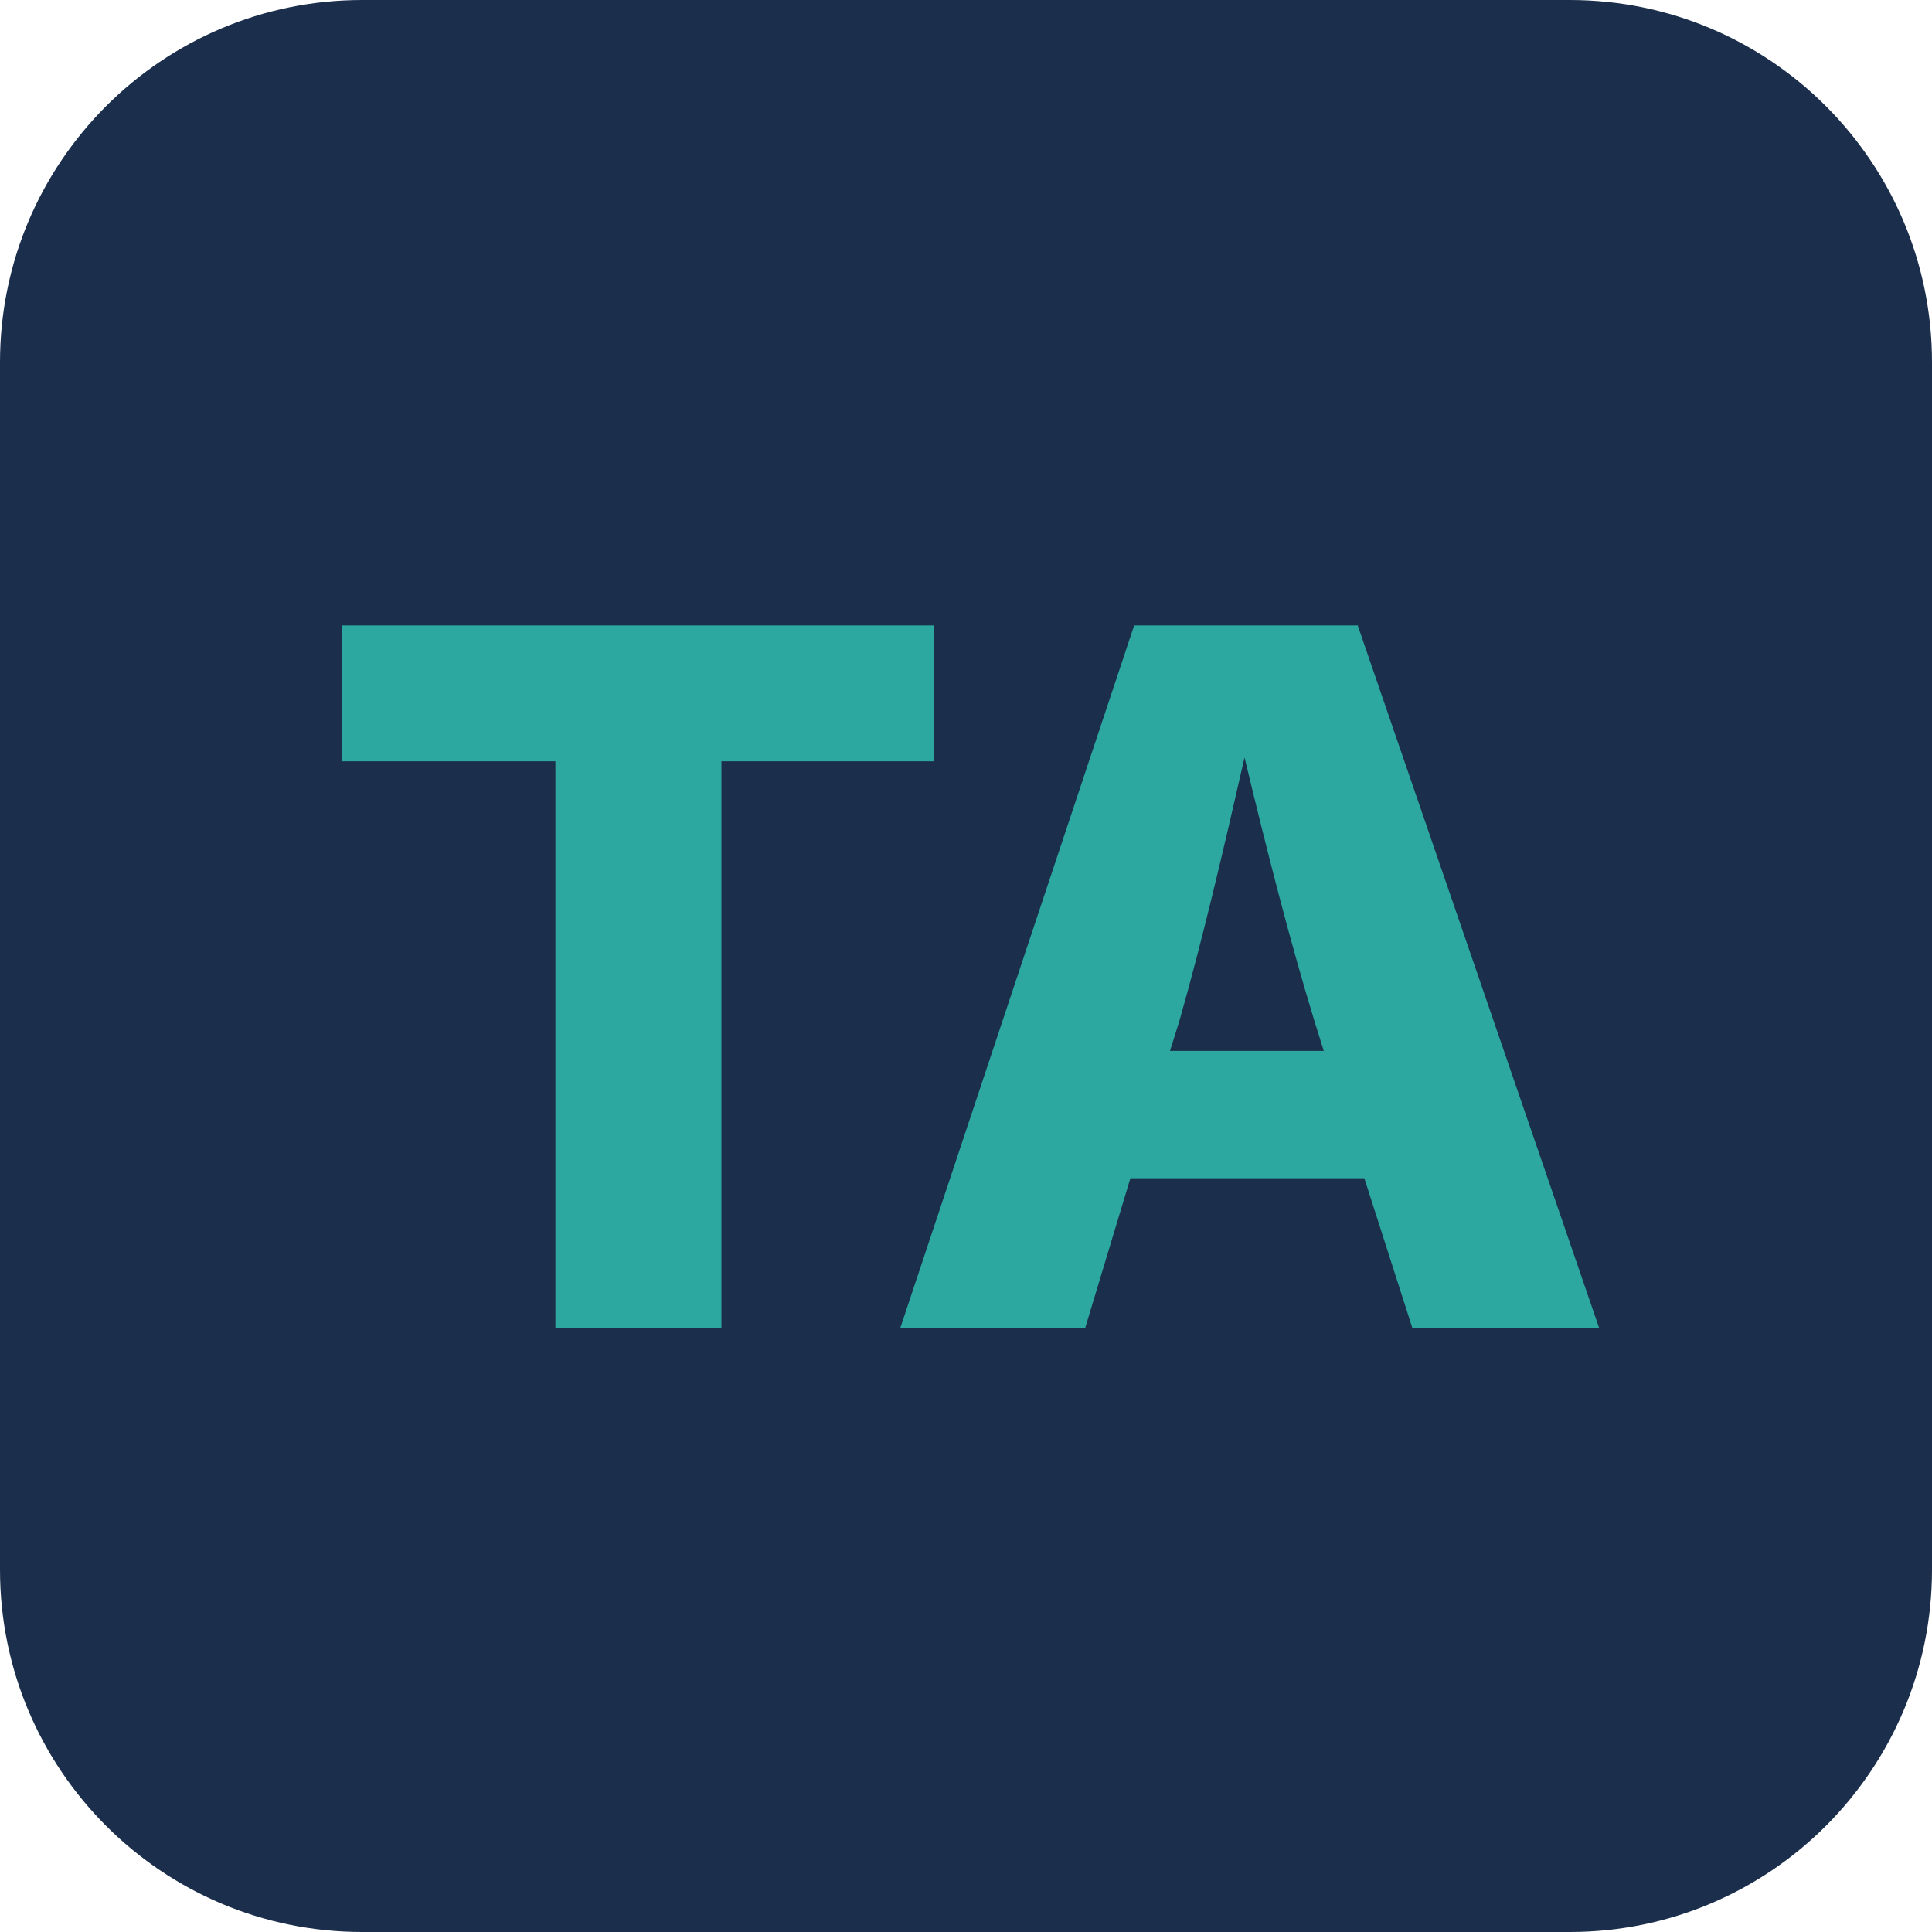
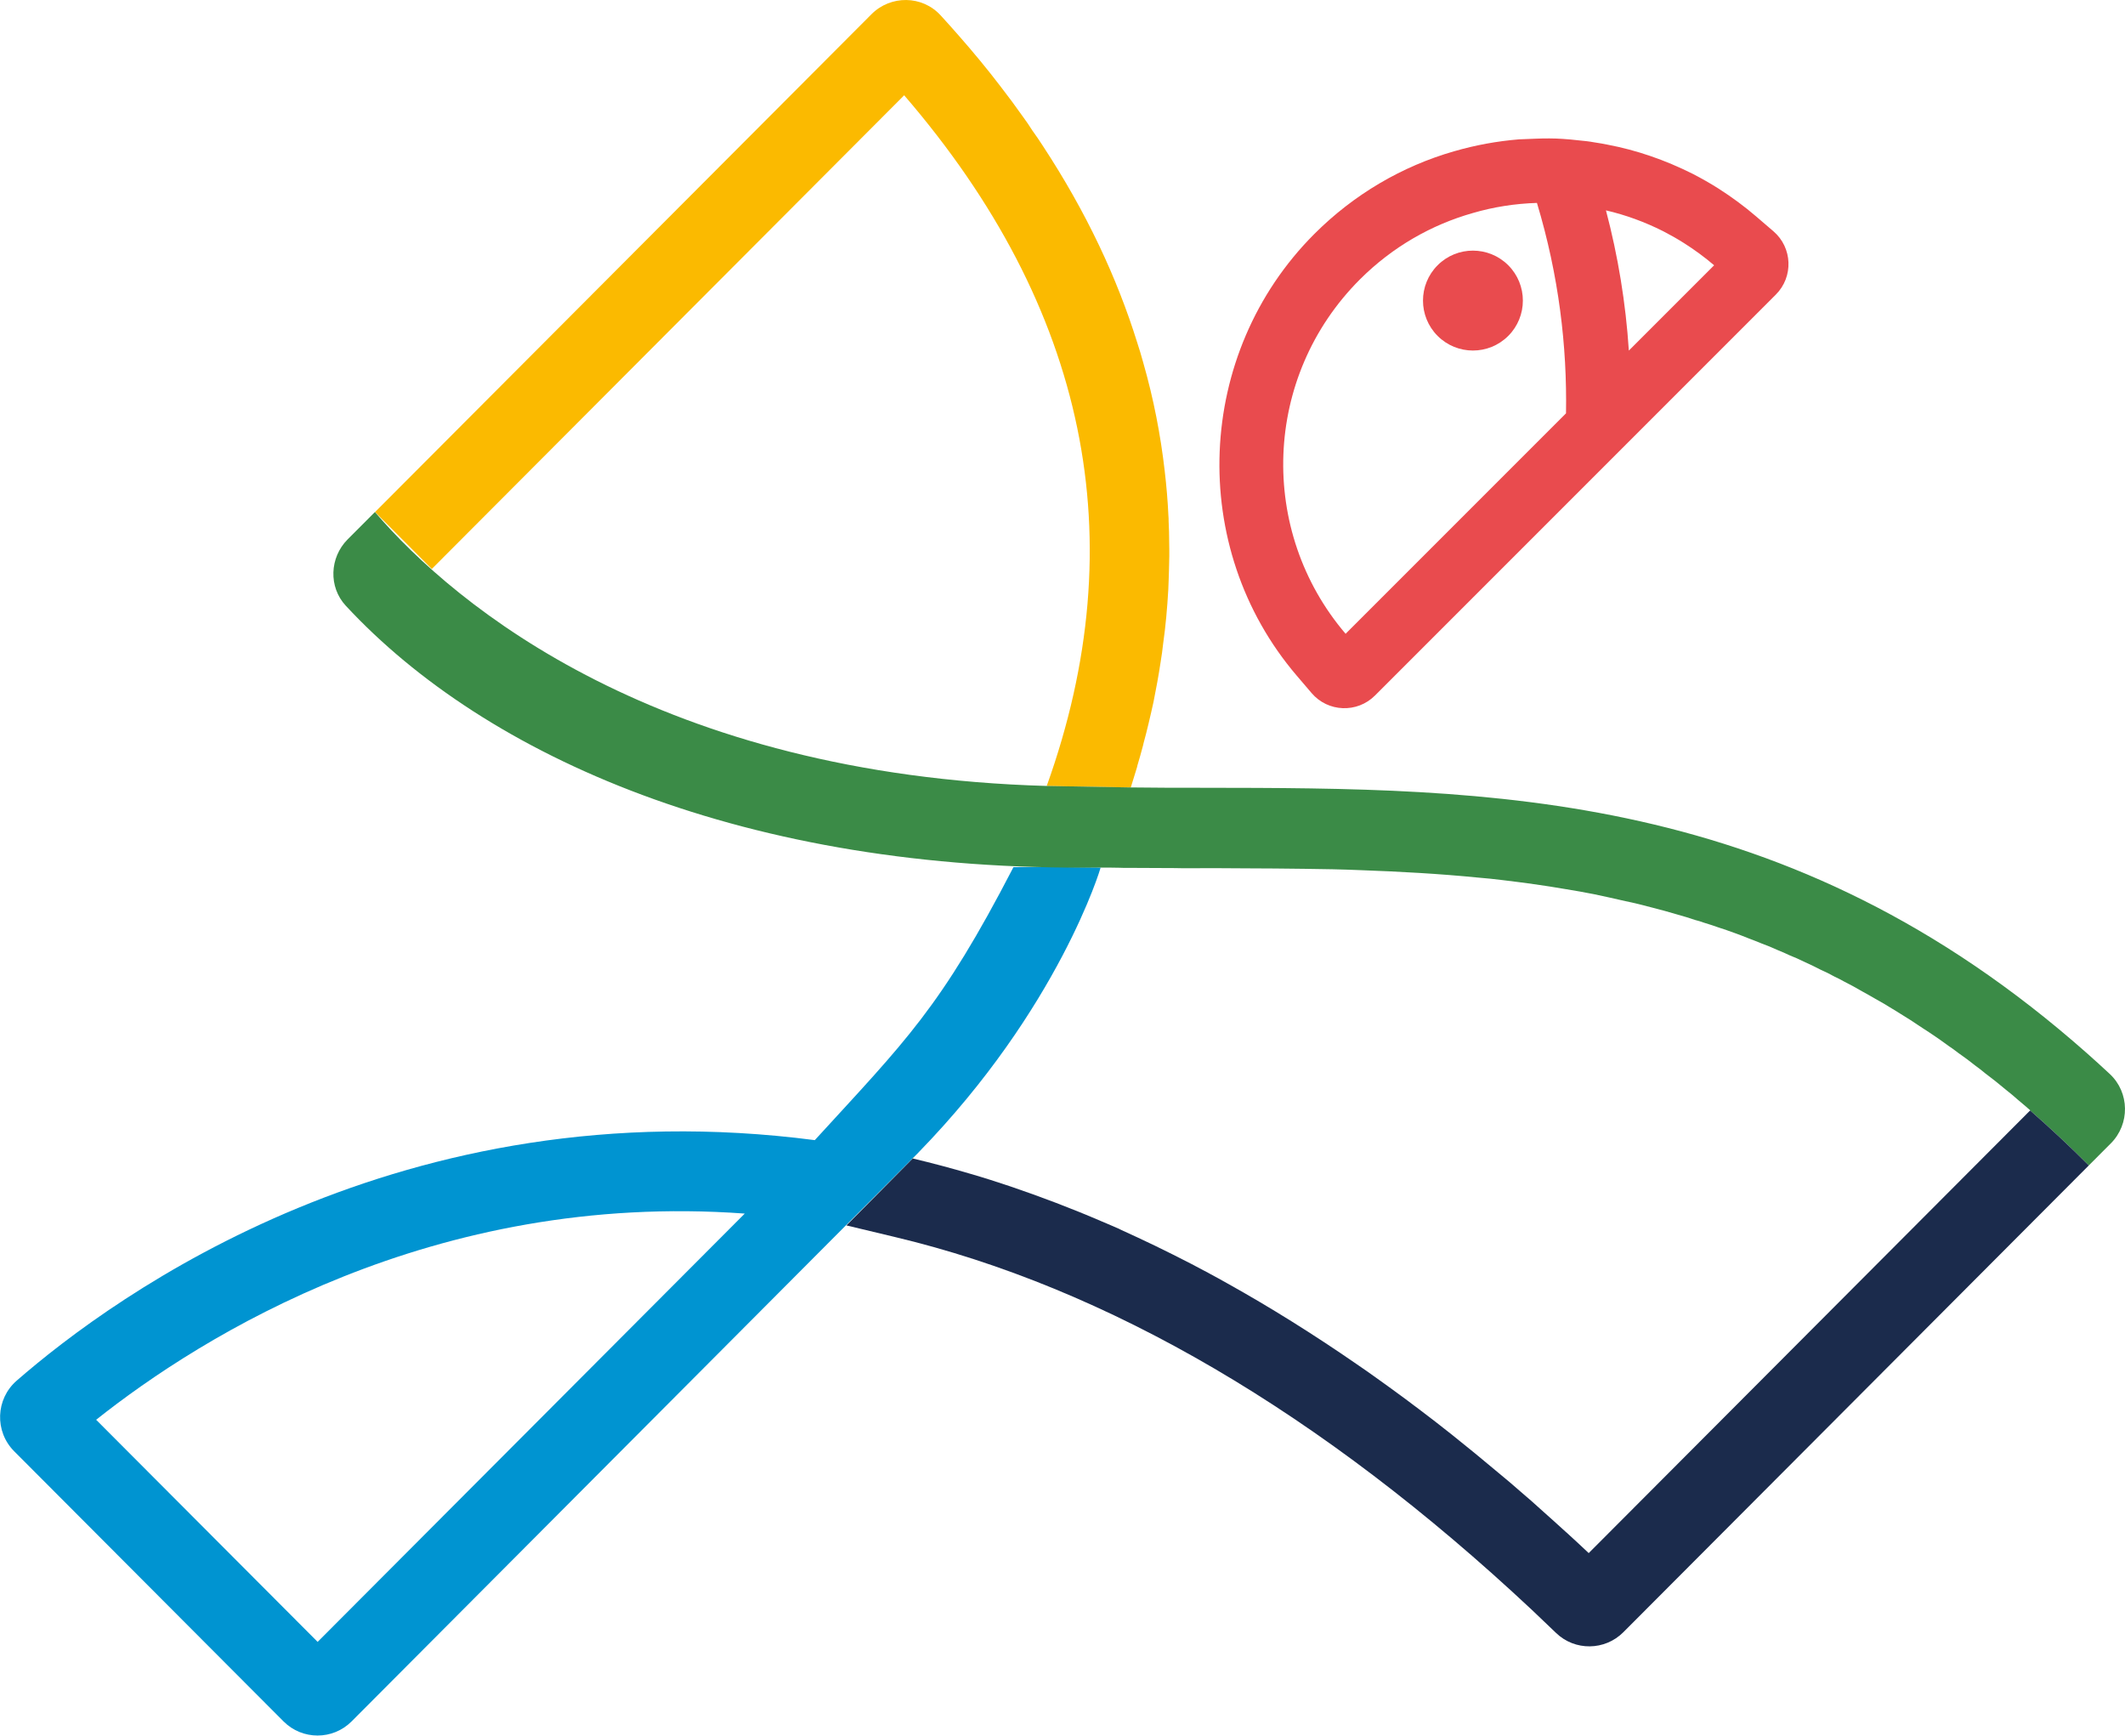
- <svg xmlns="http://www.w3.org/2000/svg" viewBox="0 0 32 32">
-   <rect width="32" height="32" rx="6" fill="#1B2E4B" />
-   <text x="16" y="22" font-family="Plus Jakarta Sans, Inter, system-ui, sans-serif" font-size="16" font-weight="800" text-anchor="middle" fill="#2CA8A0">TA</text>
+ <svg xmlns="http://www.w3.org/2000/svg" version="1.1" viewBox="170.27 92.92 501.49 409.51">
+   <path fill="#e94b4e" d="M509.54,172.18c4.6,4.6,12.07,4.6,16.67,0,4.6-4.6,4.6-12.07,0-16.67s-12.07-4.61-16.67,0c-4.6,4.6-4.6,12.07,0,16.67" />
+   <path fill="#e94b4e" d="M513.45,128.61c5-1.45,10.13-2.39,15.4-2.82h.16l3.76-.15c2.08-.08,4.17-.09,6.25.05,1.26.08,2.56.2,3.82.35,1.24.11,2.44.24,3.63.46,1.21.19,2.37.37,3.2.56,6.83,1.29,13.54,3.6,20.12,6.9,2.12,1.1,4.11,2.23,6.02,3.44,3.14,2.01,6.15,4.22,8.89,6.58l4.09,3.51c4.5,3.86,4.77,10.74.57,14.94l-94.61,94.61c-4.2,4.2-11.1,3.93-14.95-.59l-3.51-4.11c-25.85-30.25-24.02-76.03,4.16-104.22,9.3-9.3,20.63-15.96,32.99-19.51M574.79,155.51c-2.26-1.93-4.65-3.68-7.12-5.24-1.61-1.02-3.22-1.93-4.89-2.79-4.33-2.18-8.84-3.84-13.51-4.92,2.85,10.8,4.67,21.87,5.4,33.08l20.12-20.12ZM487.82,242.47l52.02-52.02c.27-15.85-1.69-32.48-6.85-49.62l-.03-.03c-5.11.16-10.18.94-15.13,2.39-9.75,2.77-18.94,7.98-26.63,15.66-22.95,22.95-24.07,59.38-3.38,83.61" />
+   <path fill="#0094d1" d="M245.23,480.33l-52.27-52.41c24.93-19.79,79.48-54.02,153.07-48.65l-100.8,101.06ZM386.95,364.93c33.26-34.13,43.09-67.26,43.06-67.29l-.03-.03c-11.57-.16-20.65-.08-20.54-.08-17.22,33.29-25.4,40.93-46.88,64.41,0,0,0,0,0,0-97.4-12.7-165.04,36.46-188.34,56.74-4.99,4.34-5.27,11.99-.6,16.68l63.56,63.73c4.44,4.45,11.63,4.45,16.07,0l133.71-134.16Z" />
+   <path fill="#fbba00" d="M438.63,273.75c.48-1.61.94-3.19,1.37-4.86.05-.16.11-.38.13-.56.43-1.56.83-3.14,1.21-4.75.4-1.64.78-3.36,1.15-5.02.62-3.09,1.21-6.26,1.69-9.48.24-1.42.43-2.85.59-4.3.59-4.14.96-8.38,1.21-12.7.05-1.5.13-2.98.16-4.51.08-2.23.11-4.51.05-6.82,0-1.61-.05-3.22-.13-4.81.03-.46-.03-.89-.05-1.34-.16-3.49-.46-7.06-.88-10.61-.96-8.38-2.6-16.94-5.09-25.61-.43-1.56-.88-3.09-1.39-4.62-4.74-15.22-11.97-30.74-22.31-46.48-.78-1.21-1.58-2.39-2.44-3.57-.7-1.13-1.45-2.2-2.22-3.25-1.66-2.36-3.4-4.7-5.22-7.06-3.11-4.08-6.48-8.16-10.07-12.24-1.35-1.55-2.74-3.09-4.15-4.63-4.34-4.73-11.77-4.8-16.3-.26l-117.16,117.47,13.39,13.43,111.48-111.77c43.2,50.13,54.5,104.85,33.64,162.98l19.84.35c.51-1.64,1.02-3.28,1.53-4.97M386.2,365.74l-.51.51.03.03c.16-.16.35-.35.48-.54" />
+   <path fill="#3b8b47" d="M668.42,362.7l-5.2,5.21c-4.61-4.62-9.24-8.94-13.85-12.97l.03-.03c-.96-.86-1.93-1.66-2.89-2.47-.96-.86-1.93-1.66-2.92-2.44-1.63-1.37-3.24-2.66-4.9-3.89-.7-.59-1.42-1.15-2.17-1.69-1.34-1.07-2.73-2.1-4.15-3.09-.75-.59-1.5-1.13-2.3-1.66-2.01-1.48-4.04-2.87-6.11-4.19-1.88-1.29-3.78-2.5-5.68-3.65-.48-.32-1.02-.64-1.53-.94-1.28-.81-2.57-1.56-3.88-2.28-1.02-.59-2.04-1.18-3.08-1.74-1.45-.86-2.95-1.66-4.45-2.42-.67-.4-1.36-.72-2.09-1.07-1.1-.62-2.25-1.18-3.4-1.69-1.23-.64-2.46-1.24-3.72-1.8-1.15-.56-2.33-1.1-3.56-1.58-.91-.43-1.87-.86-2.84-1.24-1.2-.56-2.46-1.07-3.72-1.53-.99-.4-1.98-.81-3-1.18-1.15-.46-2.3-.91-3.45-1.32-1.26-.46-2.49-.89-3.75-1.29-1.18-.43-2.33-.78-3.51-1.15-.62-.24-1.29-.43-1.93-.59-1.39-.48-2.84-.91-4.31-1.32-1.93-.59-3.88-1.1-5.84-1.61-2.12-.56-4.2-1.1-6.35-1.53-2.46-.59-4.95-1.1-7.42-1.64-2.25-.43-4.5-.86-6.77-1.21-4.98-.86-9.93-1.53-14.86-2.12-1.9-.24-3.8-.43-5.73-.59-9.21-.91-18.45-1.42-27.66-1.75-4.47-.19-8.95-.27-13.44-.32-4.58-.08-9.13-.08-13.71-.11-4.55-.05-9.11-.05-13.68-.03-1.07,0-2.09,0-3.08-.03-3.54,0-7.1-.03-10.66-.05-.8,0-1.63.03-2.44-.03-1.47-.03-2.89-.05-4.42-.03l-.03-.03c-83.74,1.1-145.01-26.09-178.1-61.77-4.11-4.43-3.82-11.38.44-15.65l6.44-6.45c19.09,22.28,67.18,62.01,158.51,64.63l19.84.35c5.65.08,11.27.08,16.95.08,67.94.08,138.13.16,208.77,62.67,1.79,1.58,3.57,3.21,5.35,4.86,4.7,4.38,4.78,11.83.25,16.37" />
+   <path fill="#1b2b4c" d="M663.22,367.91l-109.85,110.14c-4.36,4.37-11.43,4.46-15.87.18-1.89-1.83-3.79-3.64-5.68-5.42-49.7-46.56-100.23-76.12-150.47-88.04l-11.33-2.71s14.86-14.96,15.67-15.81l.03.03c4.5,1.07,9.08,2.28,13.71,3.65,3.08.89,6.16,1.88,9.29,2.93,7.12,2.42,14.35,5.15,21.66,8.3,1.37.56,2.73,1.18,4.12,1.77,0,.05.05.05.05.05,1.37.62,2.76,1.26,4.15,1.91,2.79,1.29,5.6,2.66,8.38,4.05,2.87,1.42,5.68,2.9,8.54,4.43.03.03.11.05.13.08,1.39.75,2.79,1.5,4.15,2.28,10.02,5.58,20.19,11.92,30.53,19.06,1.47.99,2.95,2.04,4.45,3.11,1.98,1.4,3.96,2.85,5.97,4.32.99.73,1.98,1.45,2.95,2.2.43.32.83.62,1.26.94,2.57,1.93,5.17,3.95,7.74,5.99,3.67,2.93,7.39,5.96,11.11,9.1,1.77,1.45,3.51,2.93,5.25,4.46,1.77,1.5,3.54,3.06,5.3,4.67,1.79,1.58,3.56,3.19,5.36,4.83.16.11.27.22.4.35,1.66,1.5,3.32,3.06,4.98,4.62l104.17-104.44c4.61,4.03,9.24,8.35,13.85,12.97" />
</svg>
